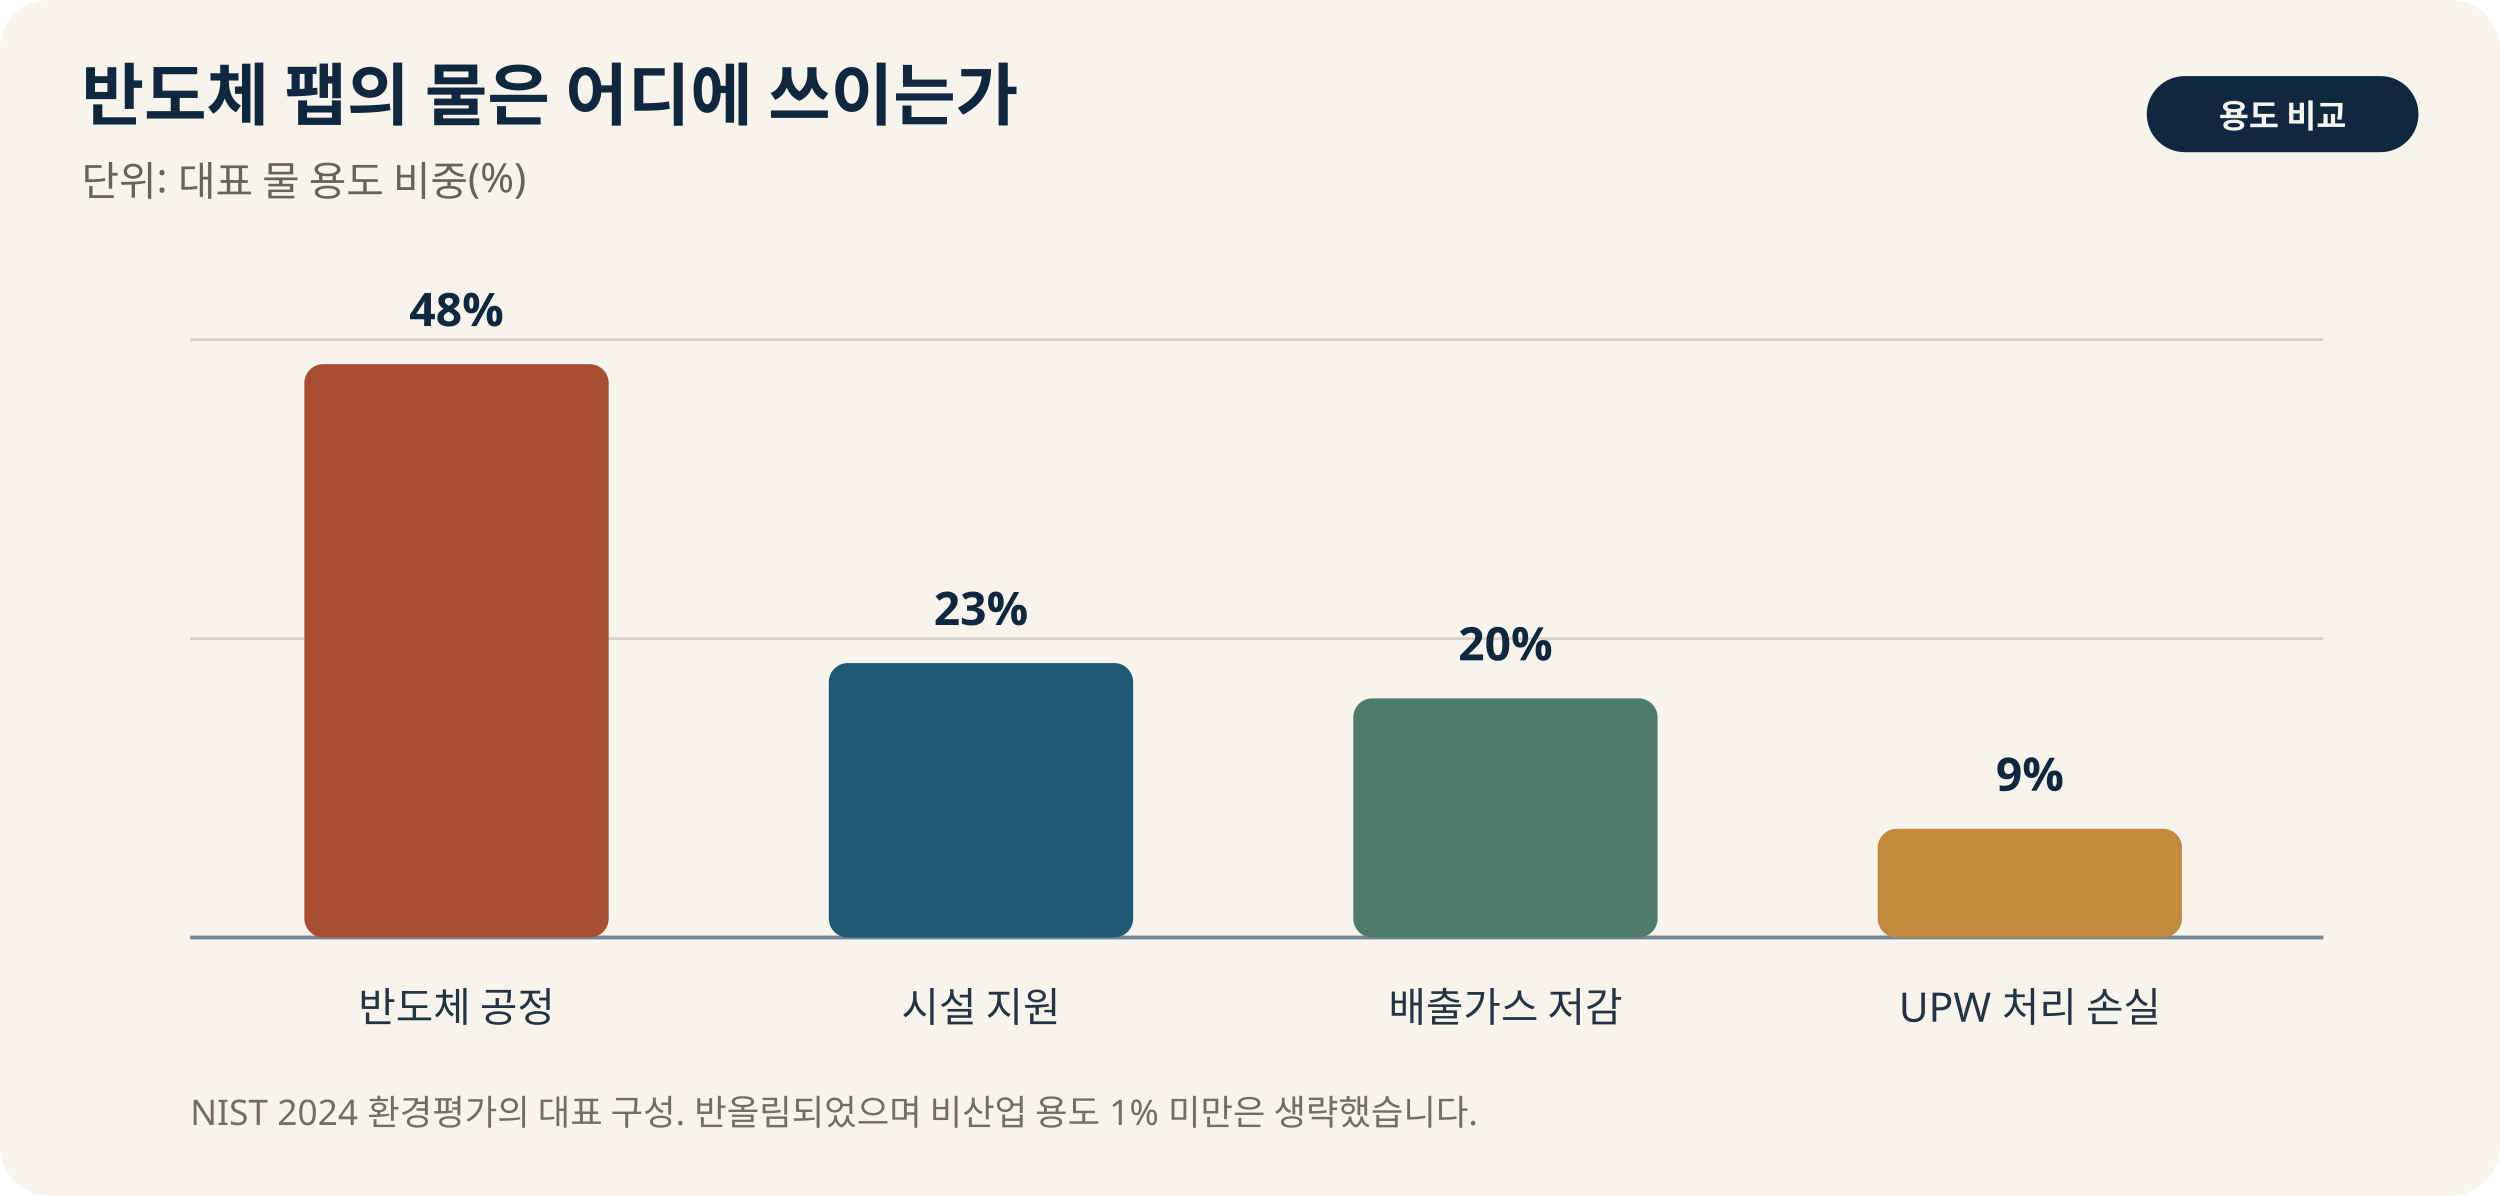
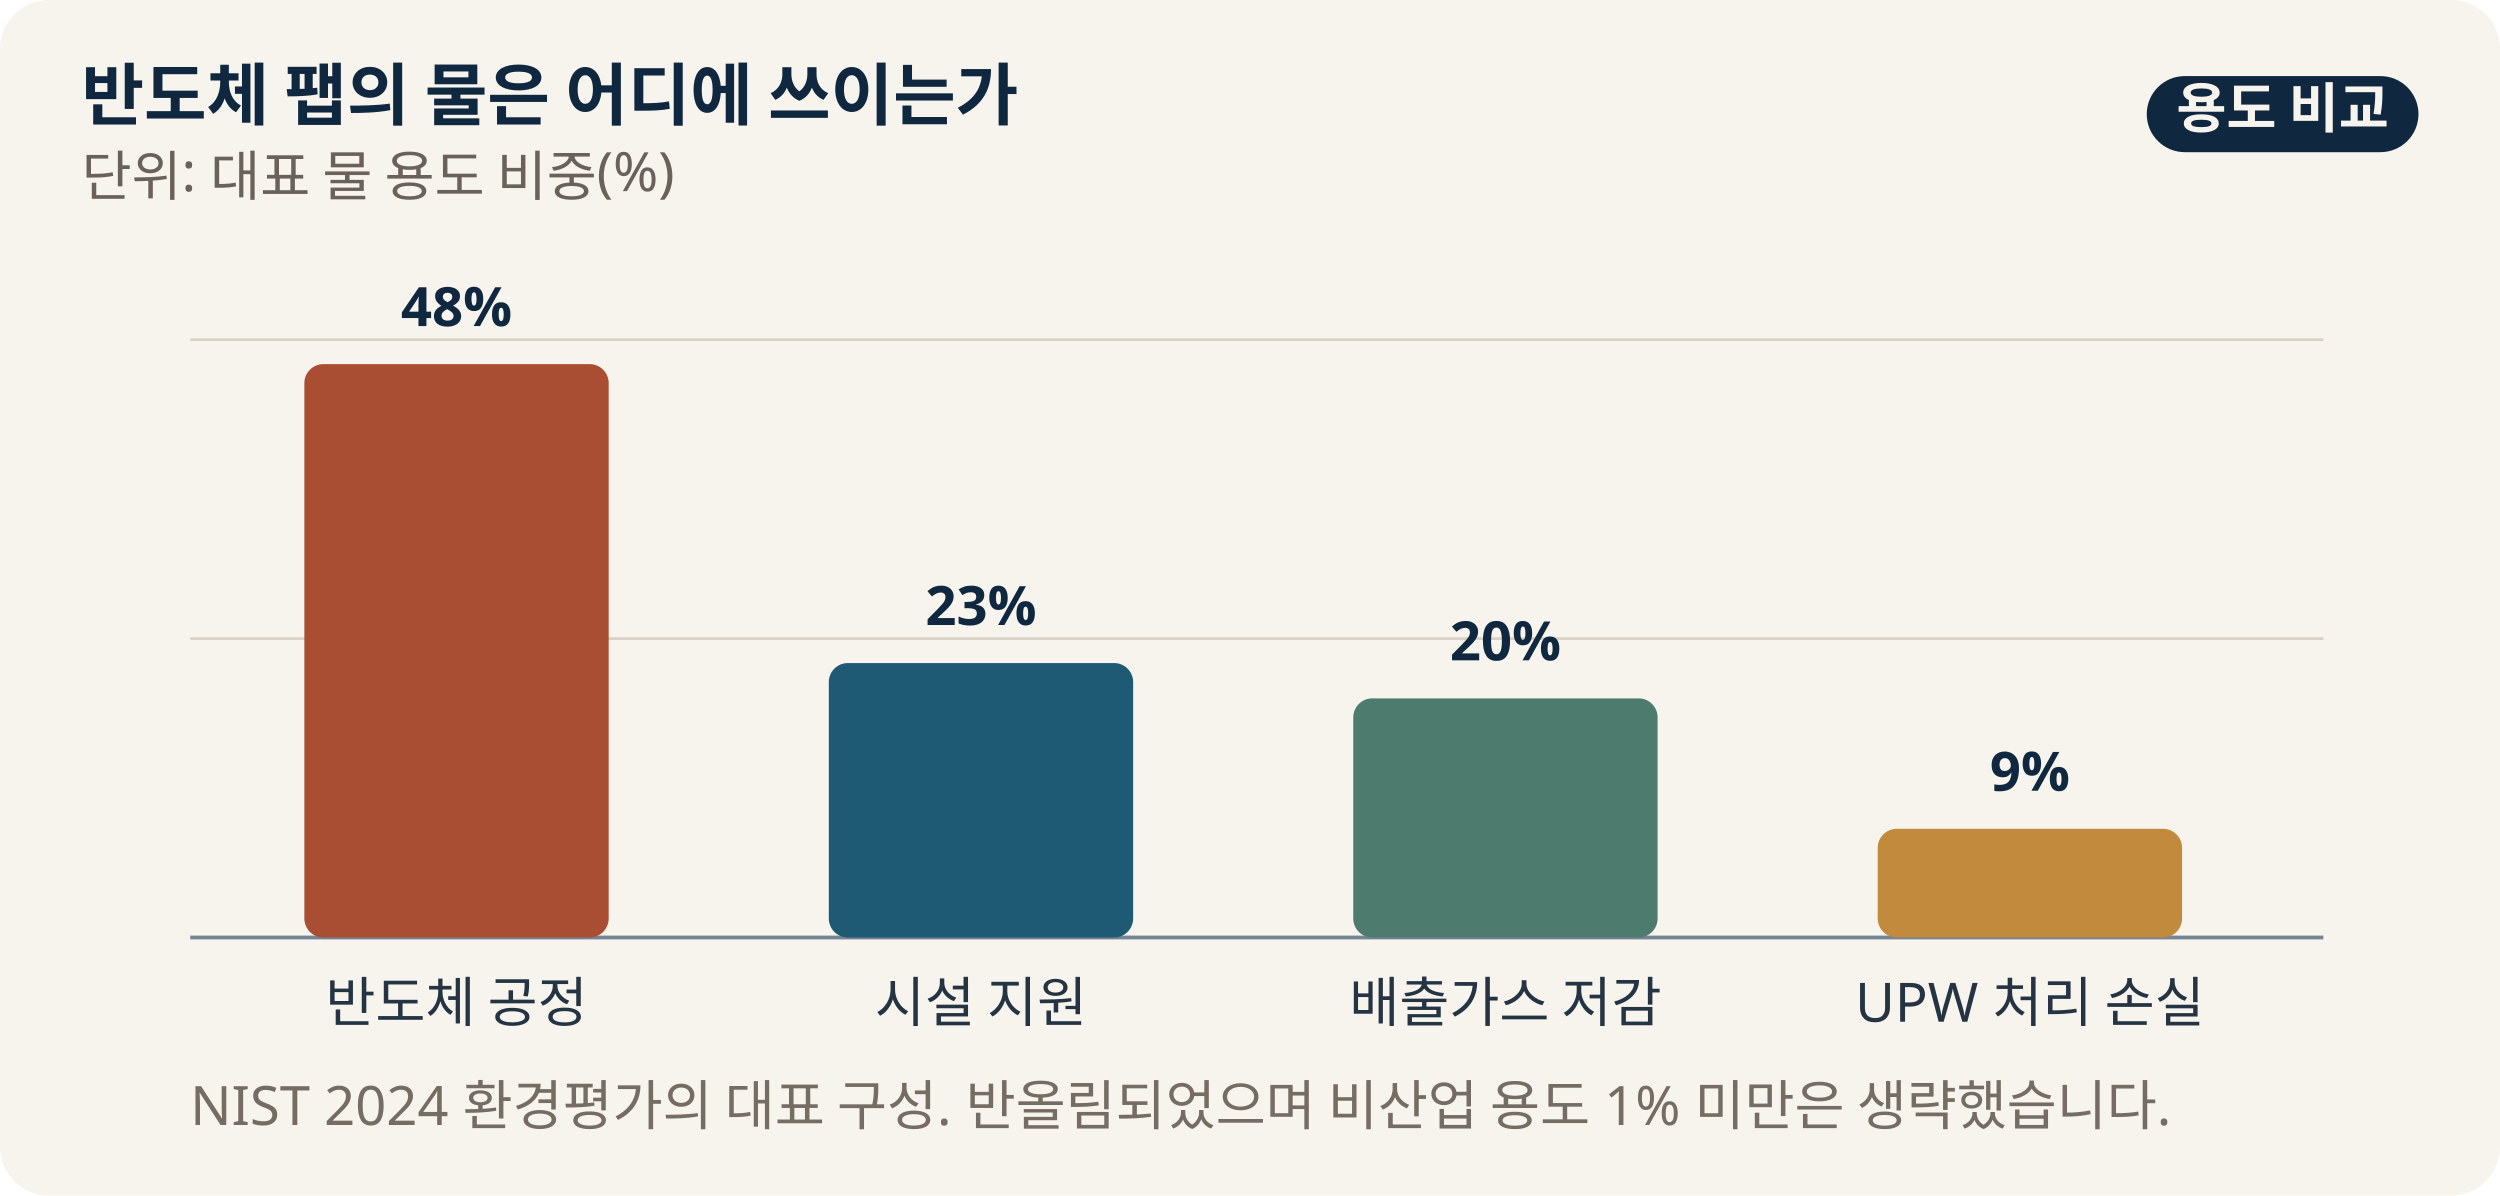
<svg xmlns="http://www.w3.org/2000/svg" viewBox="0 0 920 440" role="img" aria-labelledby="title desc">
  <style>
    .bg{fill:#F7F4ED}.title{font:700 25px "Noto Sans KR",sans-serif;fill:#10283F}
-     .unit{font:15px "Noto Sans KR",sans-serif;fill:#6A625A}.label{font:15px "Noto Sans KR",sans-serif;fill:#253443}
-     .value{font:700 17px "Noto Sans KR",sans-serif;fill:#10283F}.axis{stroke:#768594;stroke-width:1.4}
-     .grid{stroke:#D9D1C5;stroke-width:1}.note{font:13px "Noto Sans KR",sans-serif;fill:#756C63}
+     .unit{font:20px "Noto Sans KR",sans-serif;fill:#6A625A}.label{font:20px "Noto Sans KR",sans-serif;fill:#253443}
+     .value{font:700 20px "Noto Sans KR",sans-serif;fill:#10283F}.axis{stroke:#768594;stroke-width:1.4}
+     .grid{stroke:#D9D1C5;stroke-width:1}.note{font:20px "Noto Sans KR",sans-serif;fill:#756C63}
  </style>
  <rect class="bg" width="100%" height="100%" rx="18" />
  <text x="30" y="44" class="title">반도체 팹의 물은 어디에 쓰이는가</text>
  <text x="30" y="72" class="unit">단위: 대표 물 용도 비중(%)</text>
  <line x1="70" y1="345" x2="855" y2="345" class="axis" />
  <line x1="70" y1="235" x2="855" y2="235" class="grid" />
  <line x1="70" y1="125" x2="855" y2="125" class="grid" />
  <rect x="112" y="134" width="112" height="211" rx="7" fill="#A94E32" />
  <text x="168" y="120" text-anchor="middle" class="value">48%</text>
  <text x="168" y="376" text-anchor="middle" class="label">반도체 공정</text>
  <rect x="305" y="244" width="112" height="101" rx="7" fill="#1F5A75" />
  <text x="361" y="230" text-anchor="middle" class="value">23%</text>
  <text x="361" y="376" text-anchor="middle" class="label">시설 지원</text>
  <rect x="498" y="257" width="112" height="88" rx="7" fill="#4D7C6F" />
  <text x="554" y="243" text-anchor="middle" class="value">20%</text>
  <text x="554" y="376" text-anchor="middle" class="label">배출가스 저감</text>
  <rect x="691" y="305" width="112" height="40" rx="7" fill="#C18A3D" />
  <text x="747" y="291" text-anchor="middle" class="value">9%</text>
  <text x="747" y="376" text-anchor="middle" class="label">UPW 처리 손실</text>
  <text x="70" y="414" class="note">NIST 2024 환경평가의 대표 구성. 반올림되었으며 비산업 용도 1% 미만은 생략했습니다.</text>
  <rect x="790" y="28" width="100" height="28" rx="14" fill="#10283F" />
-   <text x="840" y="47" text-anchor="middle" style="font:700 12px 'Noto Sans KR',sans-serif;fill:#F7F4ED">용도 비교</text>
+   <text x="840" y="47" text-anchor="middle" style="font:700 20px 'Noto Sans KR',sans-serif;fill:#F7F4ED">용도 비교</text>
</svg>
